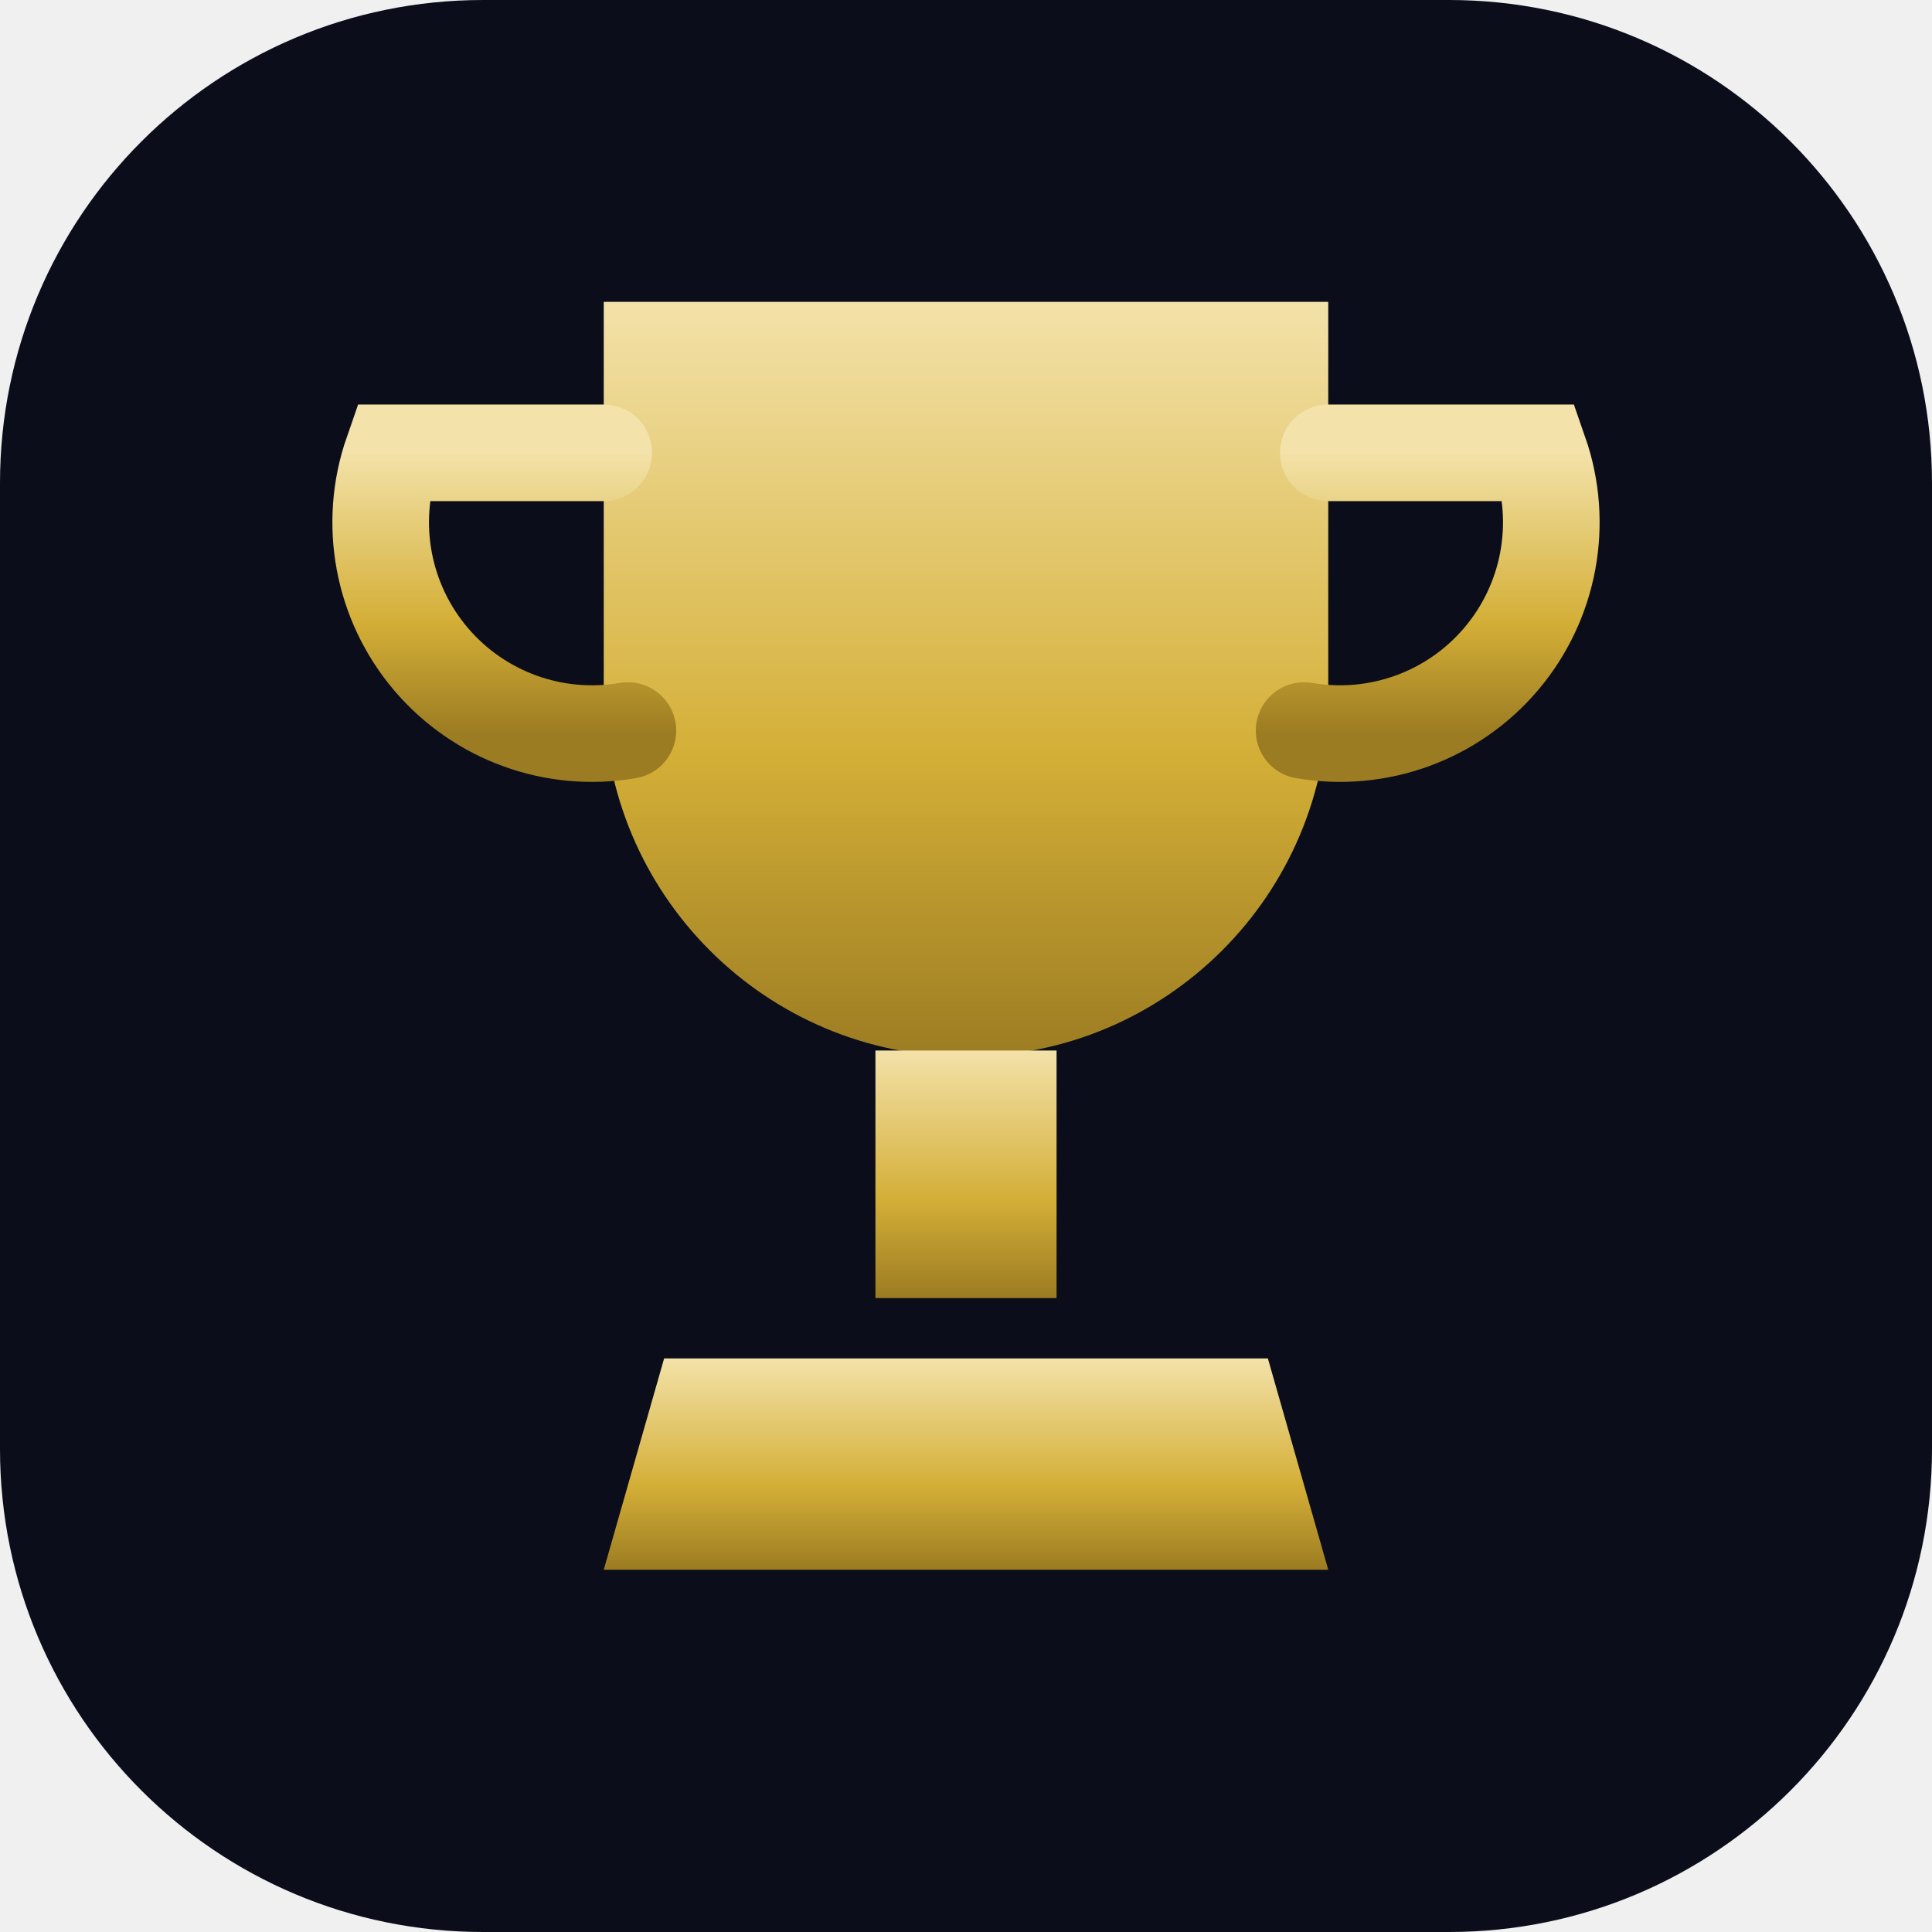
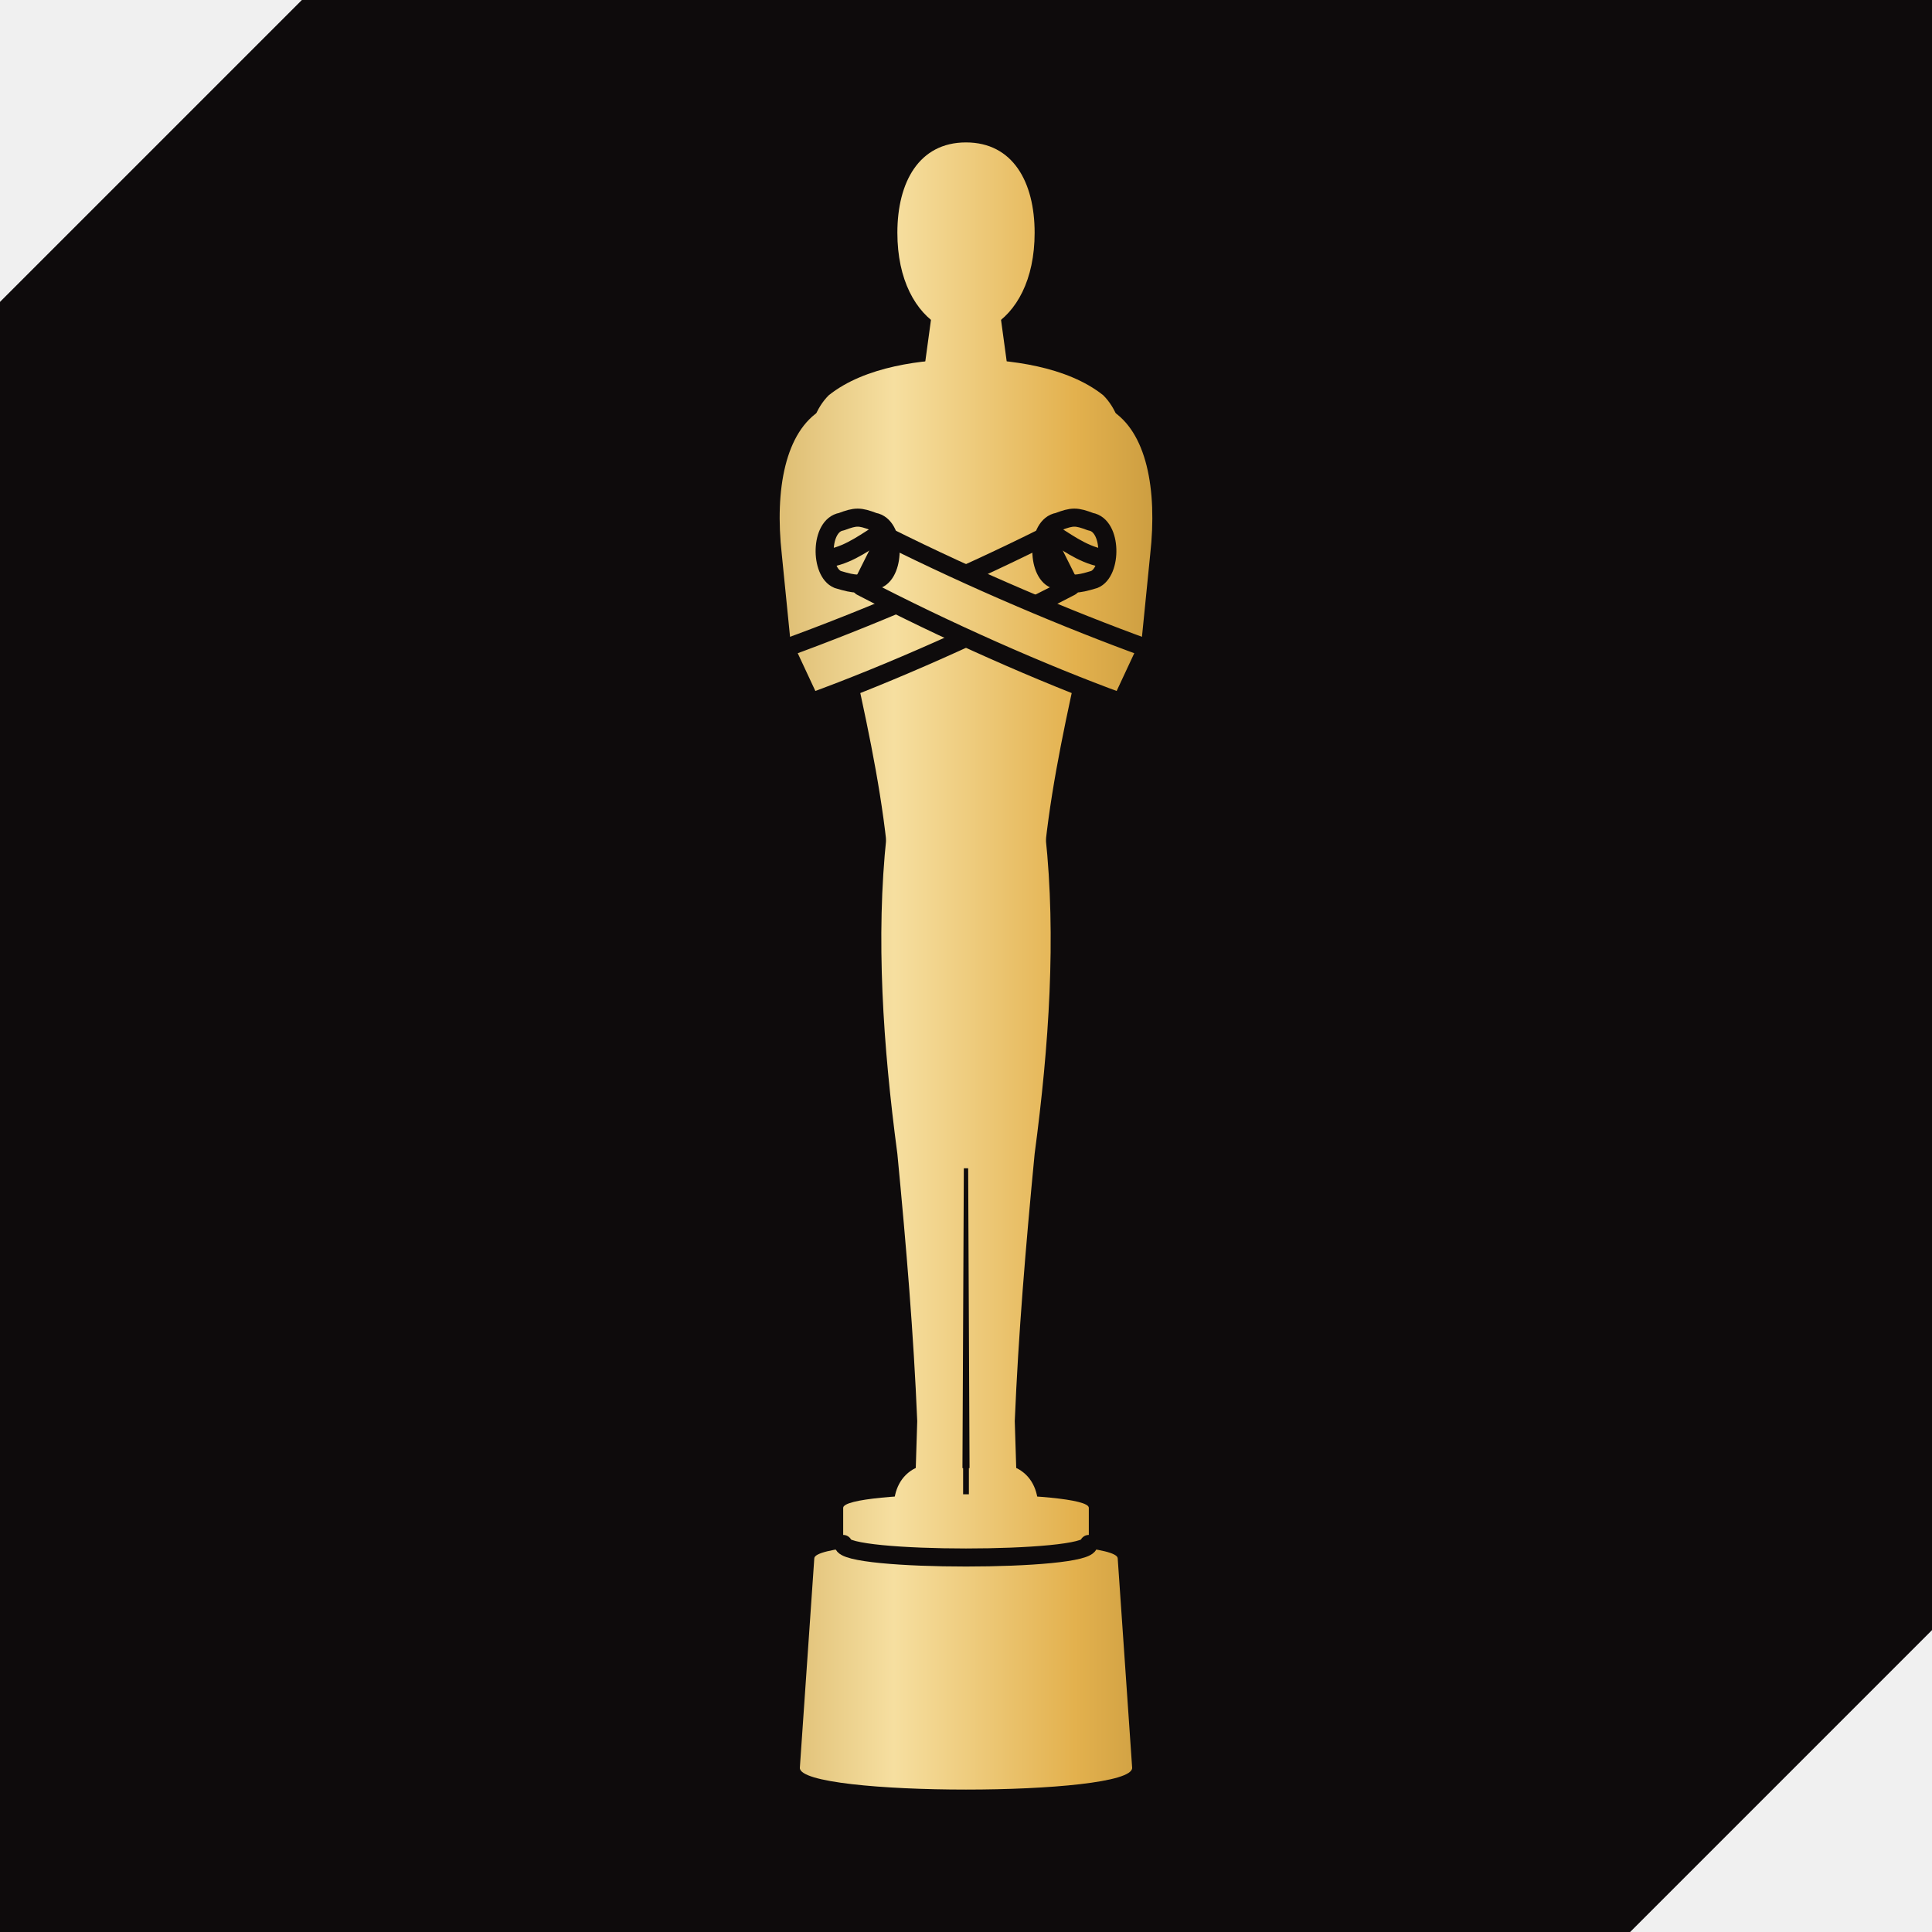
- <svg xmlns="http://www.w3.org/2000/svg" viewBox="0 0 32 32" fill="none">
+ <svg xmlns="http://www.w3.org/2000/svg" viewBox="0 0 64 64">
  <defs>
-     <linearGradient id="g" x1="0" y1="0" x2="0" y2="1">
-       <stop offset="0" stop-color="#F3E2A9" />
-       <stop offset="0.6" stop-color="#D4AF37" />
-       <stop offset="1" stop-color="#9C7C22" />
+     <linearGradient id="oro" x1="0" y1="0" x2="1" y2="0">
+       <stop offset="0" stop-color="#B98A2E" />
+       <stop offset=".4" stop-color="#F6DFA0" />
+       <stop offset=".65" stop-color="#E3B14E" />
+       <stop offset="1" stop-color="#9C7424" />
    </linearGradient>
+     <mask id="calado" maskUnits="userSpaceOnUse" x="0" y="0" width="200" height="500">
+       <path d="M100 16 C113 16 119 27 119 41 C119 54 114 63 107 67 L93 67 C86 63 81 54 81 41 C81 27 87 16 100 16 Z" fill="#fff" />
+       <path d="M91 60 L109 60 L112 82 L88 82 Z" fill="#fff" />
+       <path d="M62 86 C72 78 88 76 100 76 C112 76 128 78 138 86 C145 93 145 106 141 118 L132 156 C128 174 124 192 122 210 L78 210 C76 192 72 174 68 156 L59 118 C55 106 55 93 62 86 Z" fill="#fff" />
+       <path d="M60 90 C50 96 47 112 49 130 L52 160 L67 162 L69 134 C70 116 69 100 65 90 Z" fill="#fff" />
+       <path d="M 140.0 90.0 C 150.0 96.0 153.0 112.0 151.0 130.0 L 148.0 160.0 L 133.0 162.0 L 131.0 134.0 C 130.0 116.0 131.0 100.0 135.0 90.0 Z" fill="#fff" />
+       <path d="M78 208 L122 208 C125 236 123 266 119 296 C116.5 322 114.5 346 113.5 370 L114 386 L101 387 L100.6 300 L99.4 300 L99 387 L86 386 L86.5 370 C85.5 346 83.5 322 81 296 C77 266 75 236 78 208 Z" fill="#fff" />
+       <path d="M86 383 L99.2 383 L99.2 394 L80 394 C80 389 82 385 86 383 Z" fill="#fff" />
+       <path d="M 114.0 383.0 L 100.8 383.0 L 100.8 394.0 L 120.0 394.0 C 120.0 389.0 118.0 385.0 114.0 383.0 Z" fill="#fff" />
+       <path d="M66 394 C66 389 134 389 134 394 L134 404 C134 409 66 409 66 404 Z" fill="#fff" />
+       <path d="M58 408 C58 402 142 402 142 408 L146 466 C146 474 54 474 54 466 Z" fill="#fff" />
+       <path d="M50 156 C72 148 98 137 122 125 L129 139 C106 151 79 163 57 171 Z" fill="#fff" />
+       <path d="M125.5 121.0 C129.5 119.5 130.5 119.5 134.5 121.0 C140.5 122.0 140.5 135.0 135.5 137.0 C130.5 138.5 129.5 138.5 124.5 137.0 C119.5 135.0 119.5 122.0 125.5 121.0 Z" fill="#fff" />
+       <path d="M150 156 C128 148 102 137 78 125 L71 139 C94 151 121 163 143 171 Z" fill="#fff" />
+       <path d="M65.5 121.0 C69.5 119.5 70.5 119.5 74.5 121.0 C80.5 122.0 80.5 135.0 75.5 137.0 C70.5 138.5 69.5 138.5 64.5 137.0 C59.5 135.0 59.5 122.0 65.5 121.0 Z" fill="#fff" />
+       <path d="M50 156 C72 148 98 137 122 125 L129 139 C106 151 79 163 57 171 Z" fill="none" stroke="#000" stroke-width="5" stroke-linejoin="round" stroke-linecap="round" />
+       <path d="M125.5 121.0 C129.5 119.5 130.5 119.5 134.5 121.0 C140.5 122.0 140.5 135.0 135.5 137.0 C130.5 138.5 129.5 138.5 124.5 137.0 C119.5 135.0 119.5 122.0 125.5 121.0 Z" fill="none" stroke="#000" stroke-width="5" stroke-linejoin="round" stroke-linecap="round" />
+       <path d="M137.5 131 C132 130 127 126 123.5 124.0" fill="none" stroke="#000" stroke-width="5" stroke-linejoin="round" stroke-linecap="round" />
+       <path d="M150 156 C128 148 102 137 78 125 L71 139 C94 151 121 163 143 171 Z" fill="#fff" />
+       <path d="M65.5 121.0 C69.5 119.5 70.5 119.5 74.5 121.0 C80.5 122.0 80.5 135.0 75.5 137.0 C70.5 138.5 69.5 138.5 64.5 137.0 C59.5 135.0 59.5 122.0 65.5 121.0 Z" fill="#fff" />
+       <path d="M150 156 C128 148 102 137 78 125 L71 139 C94 151 121 163 143 171 Z" fill="none" stroke="#000" stroke-width="5" stroke-linejoin="round" stroke-linecap="round" />
+       <path d="M65.5 121.0 C69.5 119.5 70.5 119.5 74.5 121.0 C80.5 122.0 80.5 135.0 75.5 137.0 C70.5 138.5 69.5 138.5 64.5 137.0 C59.5 135.0 59.5 122.0 65.5 121.0 Z" fill="none" stroke="#000" stroke-width="5" stroke-linejoin="round" stroke-linecap="round" />
+       <path d="M62.5 131 C68 130 73 126 76.5 124.0" fill="none" stroke="#000" stroke-width="5" stroke-linejoin="round" stroke-linecap="round" />
+       <path d="M66 404 C66 409 134 409 134 404" fill="none" stroke="#000" stroke-width="5" stroke-linejoin="round" stroke-linecap="round" />
+     </mask>
  </defs>
-   <rect width="32" height="32" rx="8" fill="#0B0E1A" />
-   <path d="M10 5h12v6.5a6 6 0 0 1-12 0V5Z" fill="url(#g)" />
-   <path d="M10 7.5H6.5a3.5 3.5 0 0 0 3.9 4.6M22 7.5h3.5a3.5 3.5 0 0 1-3.9 4.6" stroke="url(#g)" stroke-width="1.6" stroke-linecap="round" />
-   <path d="M14.5 17.4h3v4.1h-3z" fill="url(#g)" />
-   <path d="M11 22.5h10l1 3.5H10l1-3.5Z" fill="url(#g)" />
+   <path d="M10 0H64V54L54 64H0V10Z" fill="#0E0B0C" />
+   <svg x="18" y="4" width="28" height="56" viewBox="44 10 112 468">
+     <rect x="0" y="0" width="200" height="500" fill="url(#oro)" mask="url(#calado)" />
+   </svg>
</svg>
